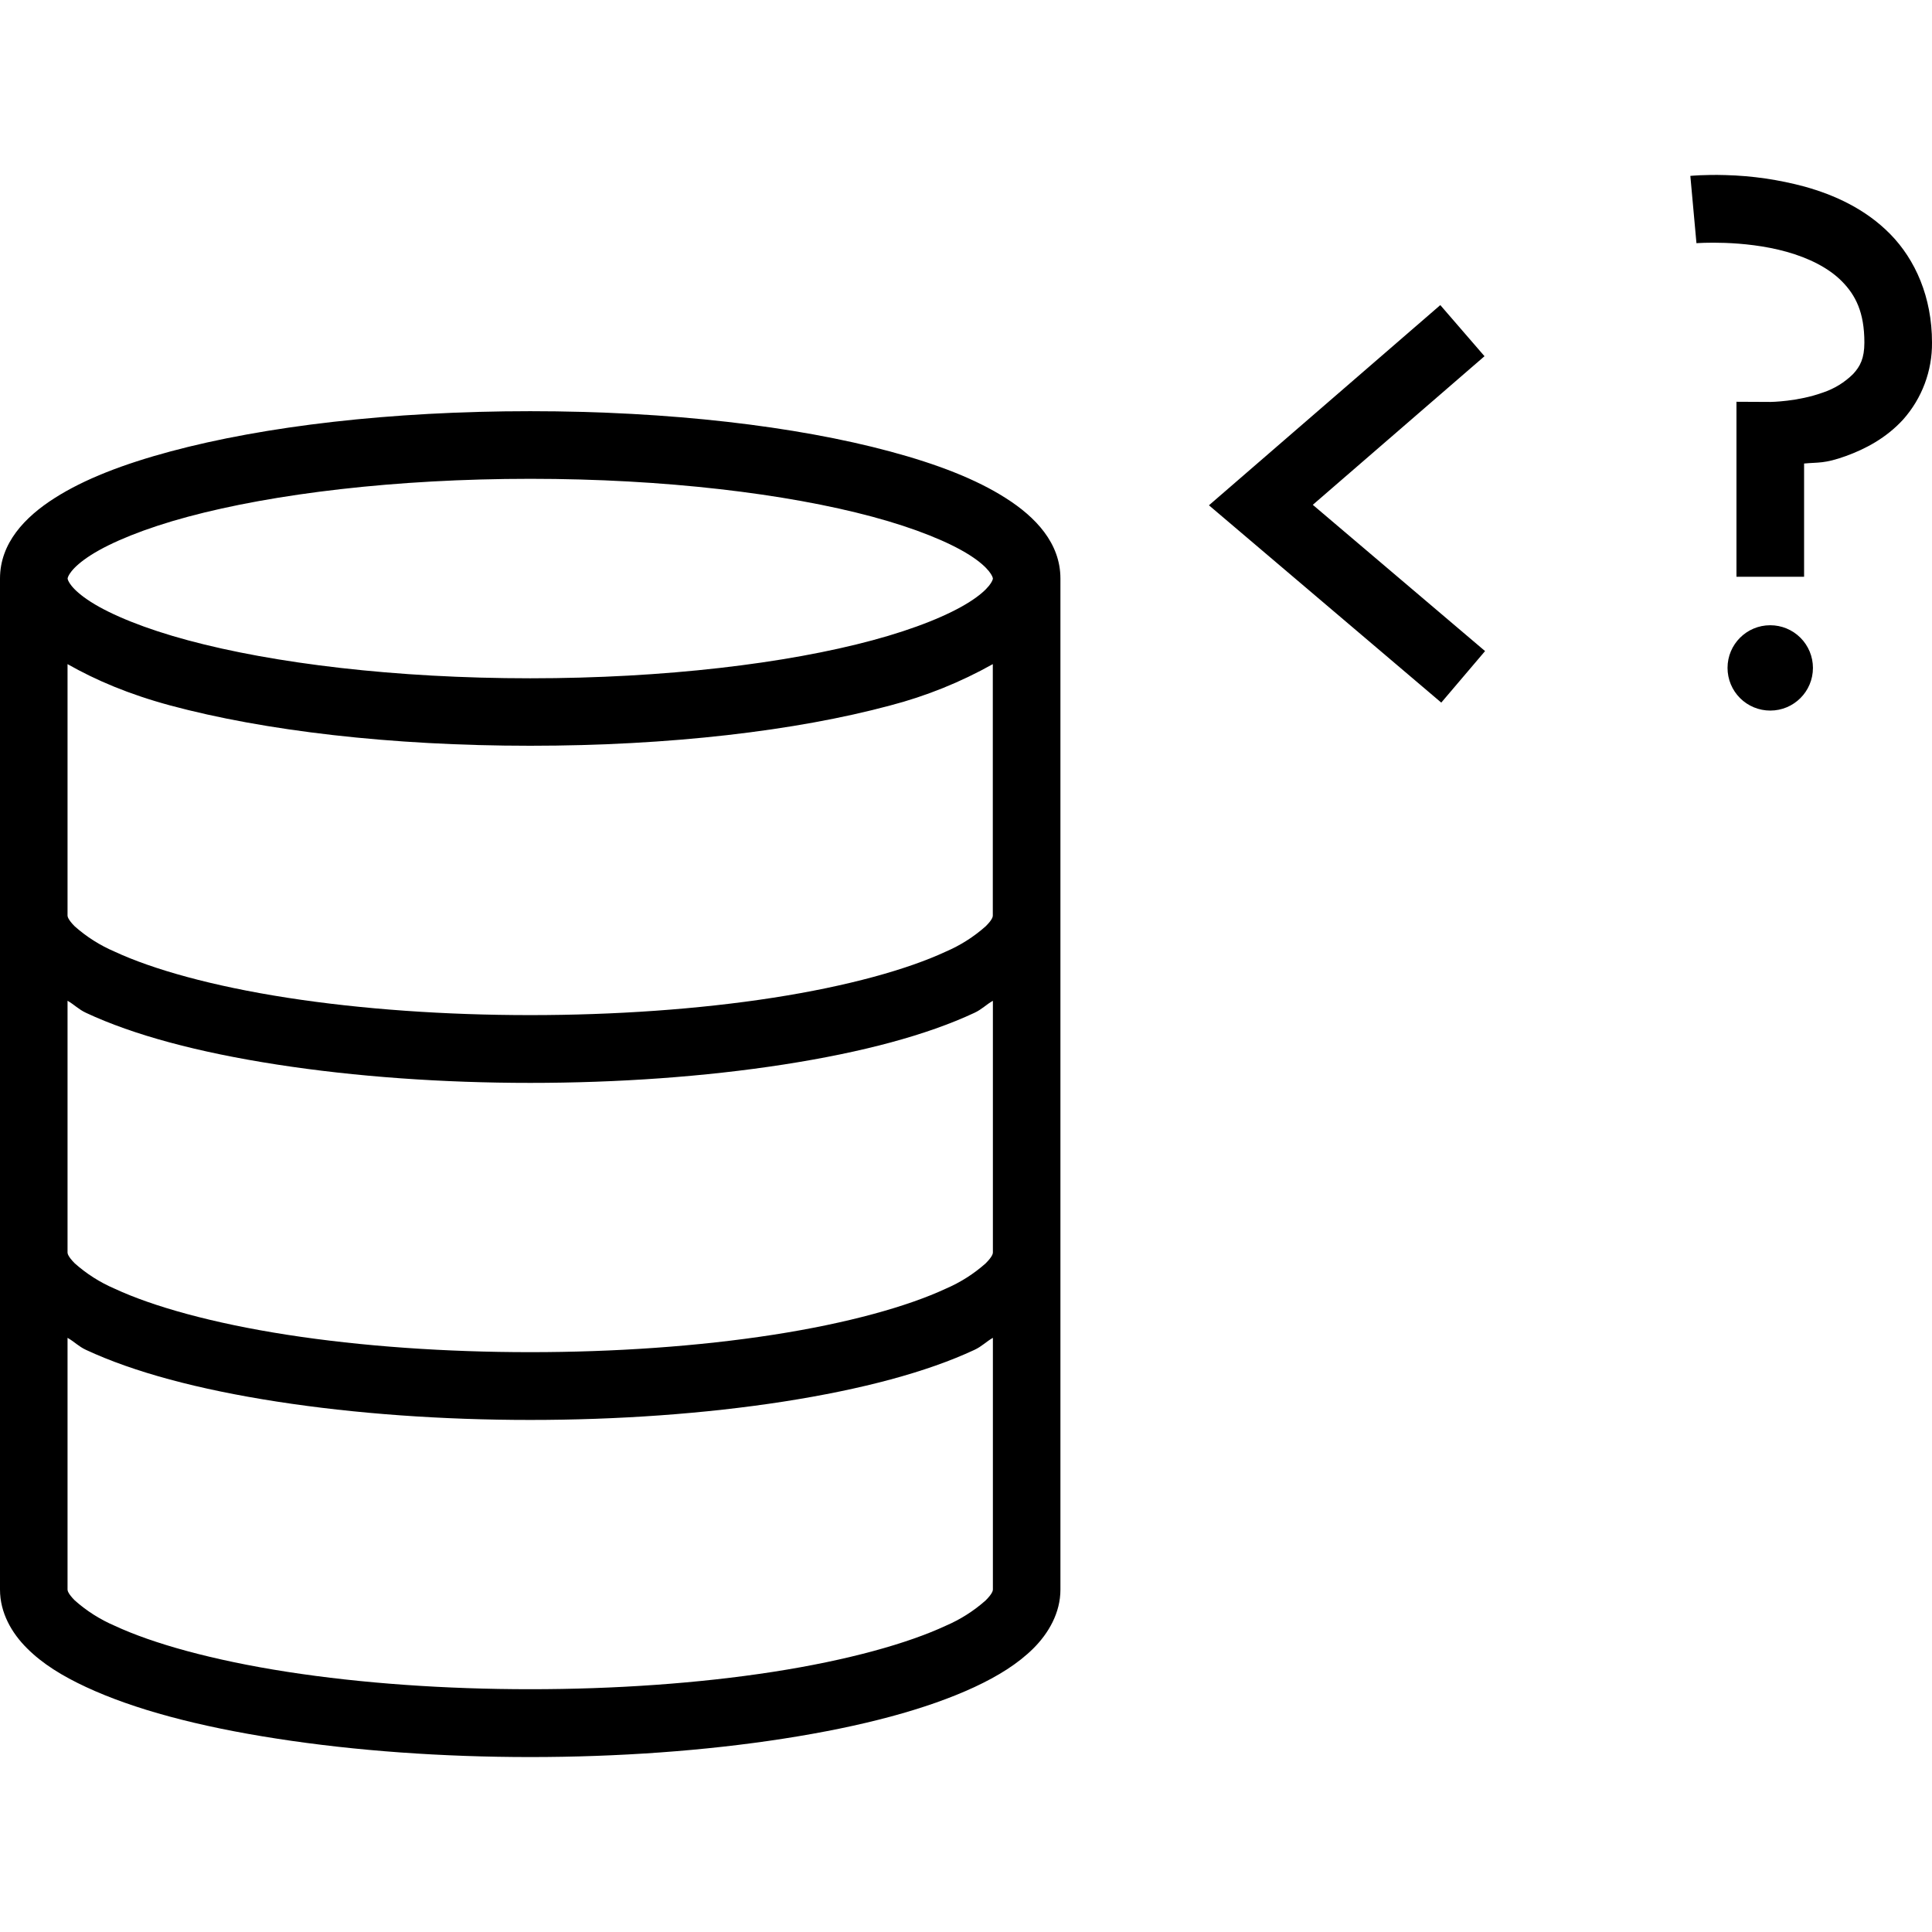
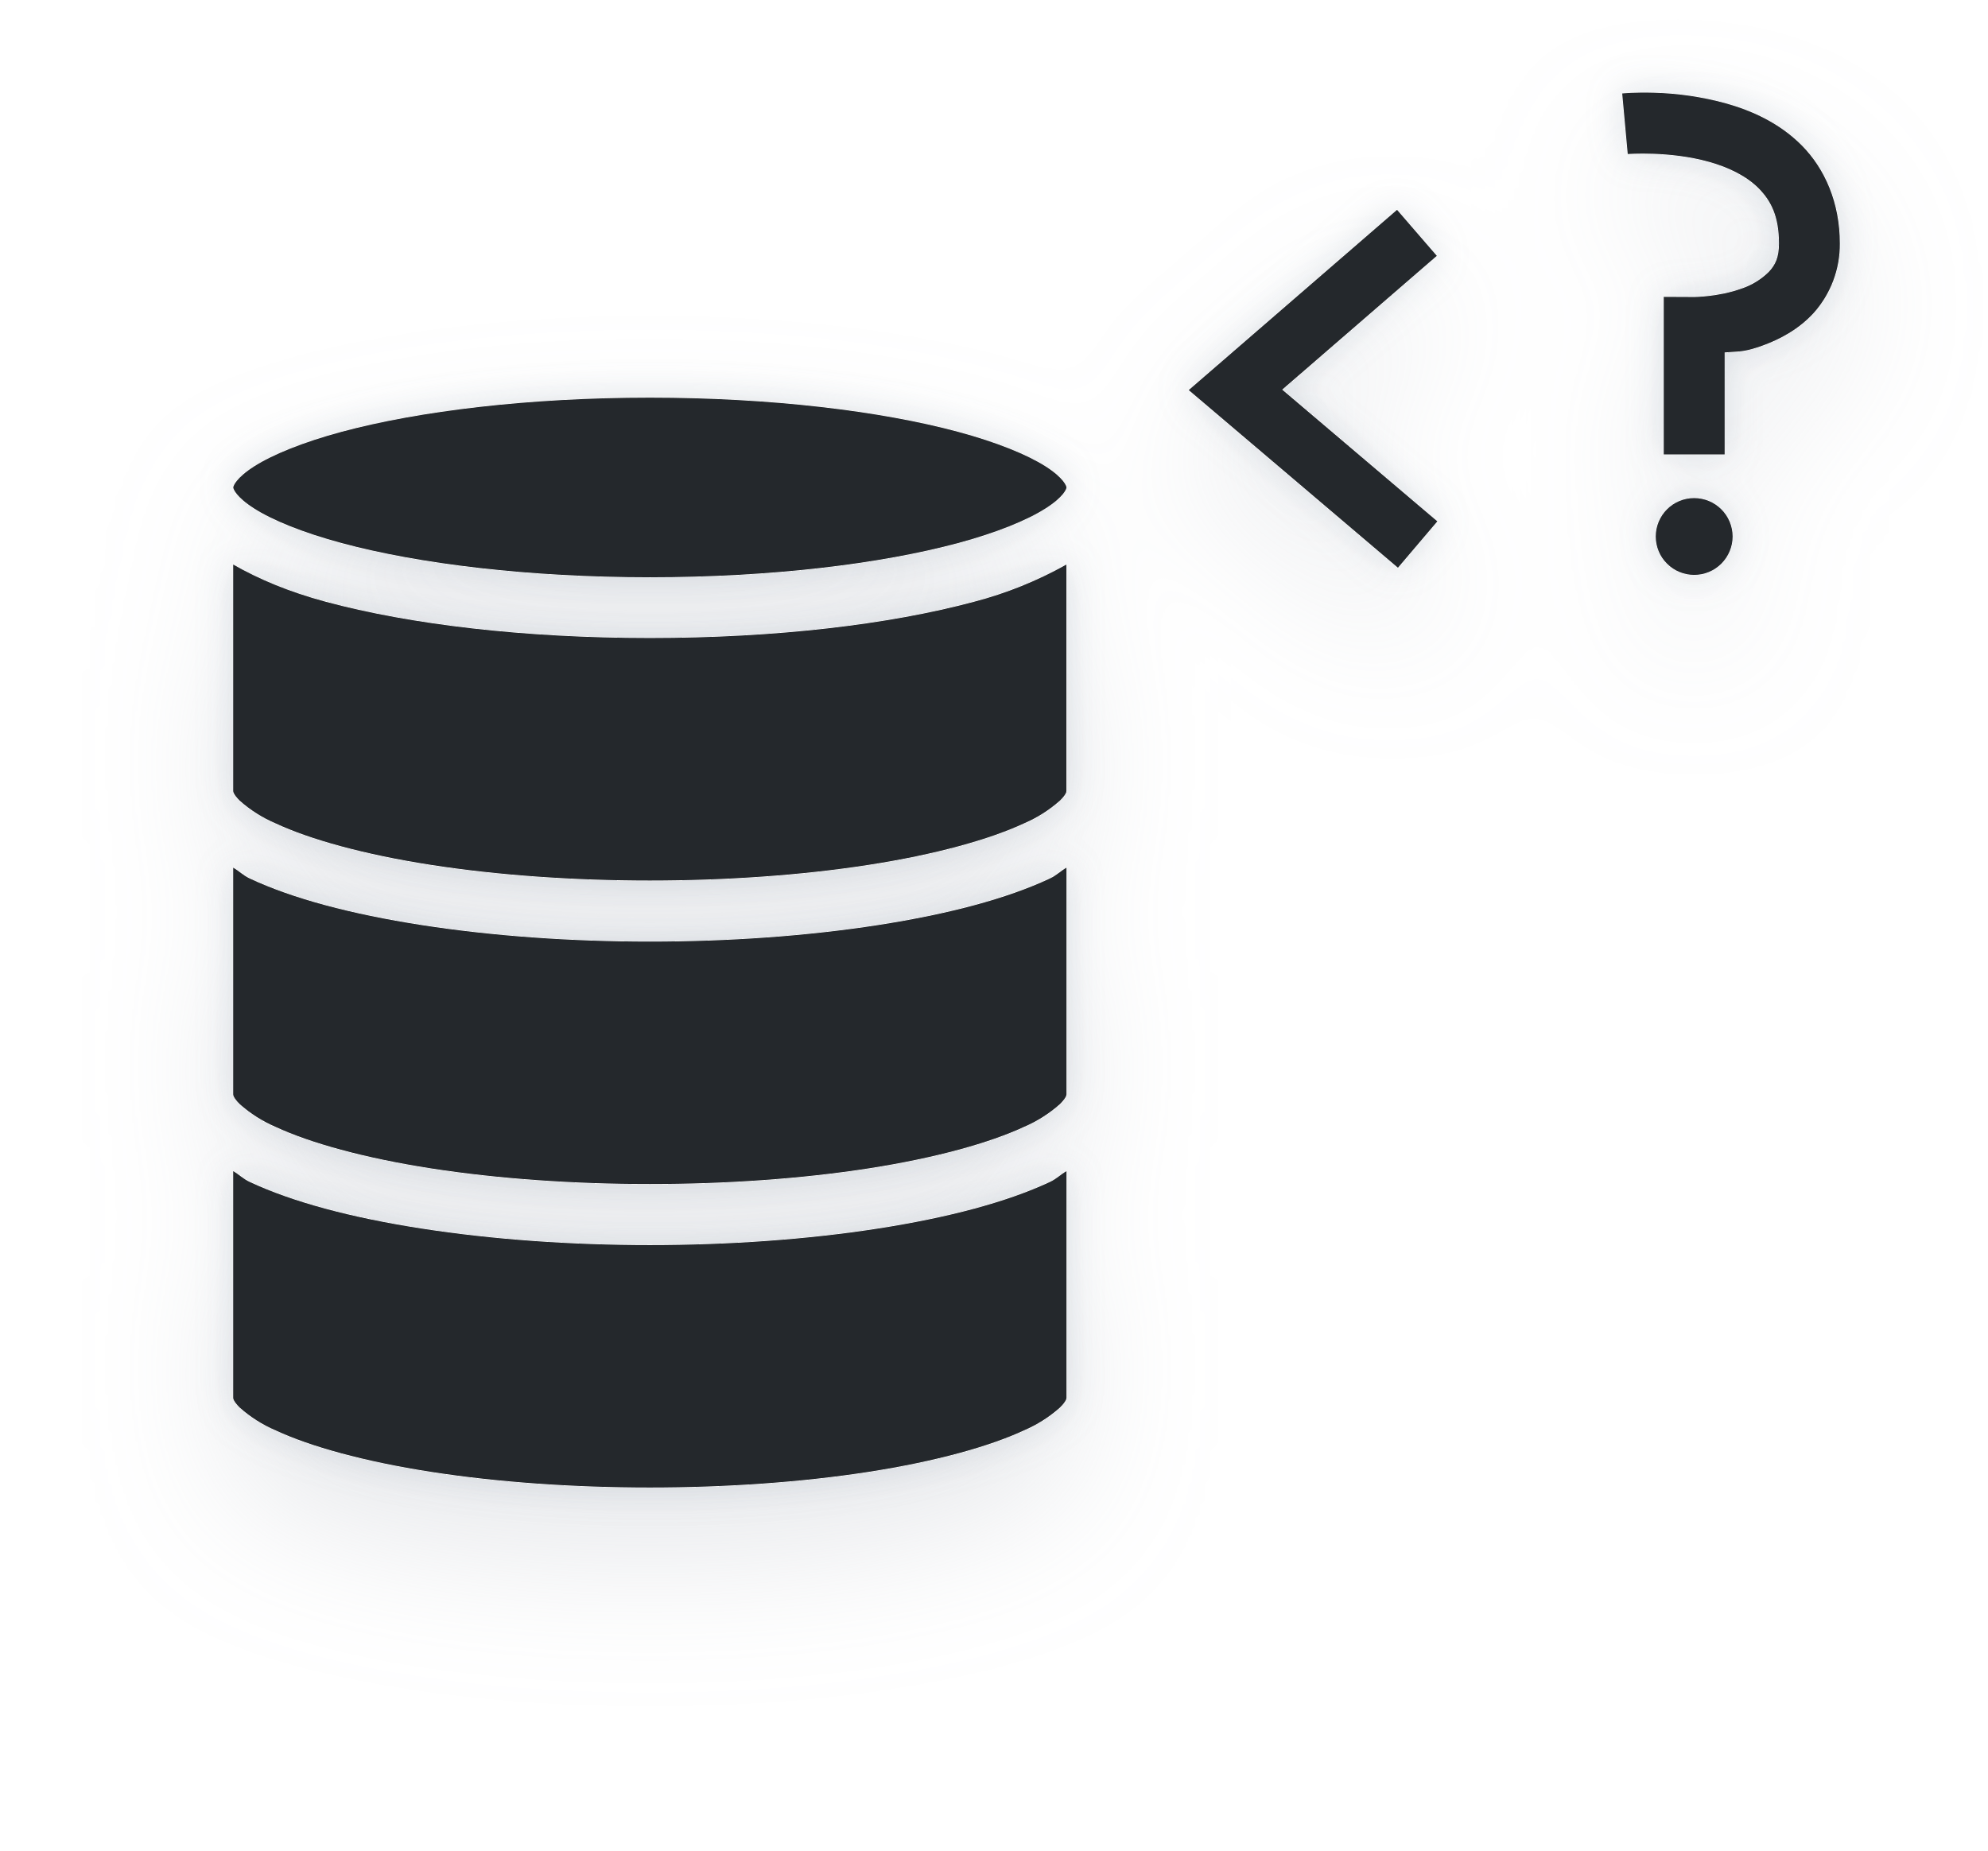
- <svg xmlns="http://www.w3.org/2000/svg" width="16" height="16" viewBox="0 0 24 24">
-   <path fill="currentColor" d="M22.521 8.297a.53.53 0 0 1-.53.53a.53.53 0 0 1-.531-.53a.53.53 0 0 1 .53-.53a.53.53 0 0 1 .531.53zm-1.085-6.122c-.264-.008-.438.01-.438.01l.076.836s.577-.045 1.12.107c.272.076.521.198.689.369c.167.17.277.382.277.758c0 .196-.052.296-.139.39a.964.964 0 0 1-.378.232c-.312.113-.65.116-.65.116l-.422-.002v2.174h.84V5.758c.177-.017.25.004.517-.092c.241-.087.502-.223.714-.455A1.42 1.42 0 0 0 24 4.255c0-.565-.208-1.03-.518-1.346c-.31-.316-.697-.488-1.061-.59a4.193 4.193 0 0 0-.985-.144ZM17.892 3.79l-2.874 2.487l2.886 2.451l.544-.64l-2.14-1.817l2.133-1.846zM6.587 5.108c-1.734 0-3.302.186-4.47.5c-.584.157-1.068.343-1.438.579c-.37.235-.679.56-.679 1v12.56c0 .287.145.54.337.73c.191.191.437.343.732.48c.59.275 1.39.49 2.37.641c1.96.305 4.335.305 6.295 0c.98-.152 1.78-.366 2.37-.64c.296-.138.54-.29.732-.48c.191-.19.337-.444.337-.731V7.187c0-.44-.309-.765-.68-1c-.37-.236-.853-.422-1.437-.579c-1.167-.314-2.736-.5-4.47-.5Zm0 .84c1.672 0 3.187.185 4.25.471c.533.143.953.315 1.207.476c.253.161.29.274.29.292c0 .018-.037.13-.29.29c-.254.162-.674.334-1.206.477c-1.064.287-2.579.472-4.251.472c-1.673 0-3.188-.185-4.252-.472c-.532-.143-.952-.315-1.205-.476c-.254-.162-.29-.273-.29-.291c0-.018.036-.13.29-.292c.253-.161.673-.333 1.205-.476c1.064-.286 2.58-.471 4.252-.471ZM.839 8.25c.352.2.76.374 1.278.514c1.168.314 2.736.5 4.47.5c1.733 0 3.302-.186 4.47-.5a5.38 5.38 0 0 0 1.276-.514v3.123c0 .01 0 .047-.09.135a1.835 1.835 0 0 1-.493.313c-.475.221-1.217.429-2.145.573c-1.856.288-4.181.288-6.038 0c-.928-.144-1.67-.352-2.144-.573a1.829 1.829 0 0 1-.494-.313c-.088-.088-.09-.126-.09-.135Zm0 4.182c.083.047.137.107.23.15c.59.276 1.39.49 2.37.642c1.96.304 4.335.304 6.295 0c.98-.152 1.78-.366 2.37-.642c.093-.043.147-.103.23-.15v3.127c0 .01-.002.047-.09.135a1.834 1.834 0 0 1-.494.314c-.475.221-1.217.429-2.145.573c-1.856.288-4.181.288-6.038 0c-.928-.144-1.67-.352-2.144-.573a1.828 1.828 0 0 1-.494-.314c-.088-.088-.09-.126-.09-.135zm0 4.187c.083.047.137.107.23.15c.59.275 1.39.49 2.37.642c1.96.304 4.335.304 6.295 0c.98-.153 1.78-.367 2.37-.642c.093-.043.147-.103.23-.15v3.127c0 .01-.002.047-.09.135a1.834 1.834 0 0 1-.494.314c-.475.221-1.217.429-2.145.573c-1.856.288-4.181.288-6.038 0c-.928-.144-1.67-.352-2.144-.573a1.828 1.828 0 0 1-.494-.314c-.088-.088-.09-.126-.09-.135Z" />
+ <svg xmlns="http://www.w3.org/2000/svg" width="58" height="54" viewBox="0 0 58 54" fill="none">
+   <g filter="url(#filter0_dd_2386_65447)">
+     <path d="M18.96 11.603C22.496 11.603 25.7 11.994 27.948 12.599C29.076 12.902 29.964 13.265 30.501 13.606C31.036 13.947 31.115 14.185 31.115 14.224C31.115 14.262 31.036 14.499 30.501 14.837C29.964 15.18 29.076 15.543 27.951 15.846C25.7 16.453 22.496 16.844 18.96 16.844C15.421 16.844 12.217 16.453 9.967 15.846C8.842 15.543 7.953 15.18 7.418 14.839C6.881 14.496 6.805 14.262 6.805 14.224C6.805 14.185 6.881 13.949 7.418 13.606C7.953 13.265 8.842 12.902 9.967 12.599C12.217 11.994 15.424 11.603 18.96 11.603Z" fill="#24282C" />
+     <path d="M6.803 16.472C7.547 16.895 8.41 17.263 9.506 17.559C11.976 18.223 15.292 18.616 18.96 18.616C22.625 18.616 25.943 18.223 28.414 17.559C29.356 17.314 30.263 16.948 31.113 16.472V23.077C31.113 23.098 31.113 23.176 30.922 23.362C30.612 23.637 30.26 23.861 29.879 24.024C28.875 24.492 27.305 24.932 25.343 25.236C21.417 25.845 16.5 25.845 12.572 25.236C10.61 24.932 9.04 24.492 8.038 24.024C7.656 23.861 7.304 23.638 6.993 23.362C6.807 23.176 6.803 23.096 6.803 23.077V16.472Z" fill="#24282C" />
+     <path d="M6.803 25.317C6.978 25.416 7.093 25.543 7.289 25.634C8.537 26.218 10.229 26.67 12.302 26.992C16.447 27.635 21.47 27.635 25.616 26.992C27.688 26.67 29.38 26.218 30.628 25.634C30.825 25.543 30.939 25.416 31.115 25.317V31.93C31.115 31.951 31.11 32.03 30.924 32.216C30.614 32.492 30.261 32.716 29.879 32.88C28.875 33.347 27.305 33.787 25.343 34.092C21.417 34.701 16.5 34.701 12.572 34.092C10.61 33.787 9.04 33.347 8.038 32.88C7.656 32.716 7.303 32.492 6.993 32.216C6.807 32.03 6.803 31.949 6.803 31.93V25.317Z" fill="#24282C" />
+     <path d="M6.803 34.172C6.978 34.272 7.093 34.398 7.289 34.489C8.537 35.071 10.229 35.526 12.302 35.847C16.447 36.49 21.47 36.49 25.616 35.847C27.688 35.524 29.38 35.071 30.628 34.489C30.825 34.398 30.939 34.272 31.115 34.172V40.786C31.115 40.807 31.11 40.885 30.924 41.071C30.614 41.347 30.261 41.571 29.879 41.735C28.875 42.203 27.305 42.643 25.343 42.947C21.417 43.556 16.5 43.556 12.572 42.947C10.61 42.643 9.04 42.203 8.038 41.735C7.656 41.572 7.303 41.347 6.993 41.071C6.807 40.885 6.803 40.805 6.803 40.786V34.172Z" fill="#24282C" />
+     <path fill-rule="evenodd" clip-rule="evenodd" d="M50.221 16.447C50.431 16.236 50.55 15.951 50.55 15.654C50.55 15.507 50.52 15.361 50.464 15.225C50.407 15.088 50.325 14.965 50.22 14.861C50.116 14.757 49.992 14.674 49.856 14.618C49.72 14.562 49.574 14.533 49.426 14.533C49.129 14.533 48.844 14.651 48.634 14.861C48.424 15.072 48.306 15.357 48.306 15.654C48.306 15.801 48.335 15.947 48.391 16.083C48.447 16.22 48.53 16.343 48.635 16.447C48.739 16.551 48.863 16.634 48.999 16.69C49.135 16.746 49.281 16.775 49.429 16.775C49.726 16.775 50.011 16.657 50.221 16.447ZM47.328 2.727C47.328 2.727 47.696 2.689 48.255 2.706C48.959 2.724 49.658 2.827 50.338 3.011C51.108 3.226 51.926 3.59 52.582 4.258C53.238 4.927 53.678 5.91 53.678 7.105C53.684 7.85 53.415 8.57 52.92 9.127C52.472 9.618 51.92 9.905 51.41 10.089C50.977 10.245 50.786 10.255 50.551 10.268C50.48 10.272 50.404 10.276 50.317 10.284V13.26H48.54V8.662L49.433 8.666C49.433 8.666 50.148 8.66 50.807 8.421C51.108 8.321 51.382 8.153 51.607 7.93C51.791 7.731 51.901 7.52 51.901 7.105C51.901 6.31 51.668 5.862 51.315 5.502C50.96 5.14 50.433 4.882 49.858 4.722C48.709 4.4 47.489 4.495 47.489 4.495L47.328 2.727ZM34.681 11.382L40.759 6.122L41.92 7.465L37.409 11.369L41.935 15.212L40.785 16.566L34.681 11.382Z" fill="#24282C" />
+   </g>
+   <defs>
+     <filter id="filter0_dd_2386_65447" x="-4" y="-2" width="62" height="62" filterUnits="userSpaceOnUse" color-interpolation-filters="sRGB">
+       <feFlood flood-opacity="0" result="BackgroundImageFix" />
+       <feColorMatrix in="SourceAlpha" type="matrix" values="0 0 0 0 0 0 0 0 0 0 0 0 0 0 0 0 0 0 127 0" result="hardAlpha" />
+       <feOffset />
+       <feGaussianBlur stdDeviation="0.5" />
+       <feComposite in2="hardAlpha" operator="out" />
+       <feColorMatrix type="matrix" values="0 0 0 0 0.474 0 0 0 0 0.552 0 0 0 0 0.625 0 0 0 0.25 0" />
+       <feBlend mode="normal" in2="BackgroundImageFix" result="effect1_dropShadow_2386_65447" />
+       <feColorMatrix in="SourceAlpha" type="matrix" values="0 0 0 0 0 0 0 0 0 0 0 0 0 0 0 0 0 0 127 0" result="hardAlpha" />
+       <feOffset dy="2" />
+       <feGaussianBlur stdDeviation="2" />
+       <feComposite in2="hardAlpha" operator="out" />
+       <feColorMatrix type="matrix" values="0 0 0 0 0.633 0 0 0 0 0.655 0 0 0 0 0.7 0 0 0 0.25 0" />
+       <feBlend mode="normal" in2="effect1_dropShadow_2386_65447" result="effect2_dropShadow_2386_65447" />
+       <feBlend mode="normal" in="SourceGraphic" in2="effect2_dropShadow_2386_65447" result="shape" />
+     </filter>
+   </defs>
</svg>
